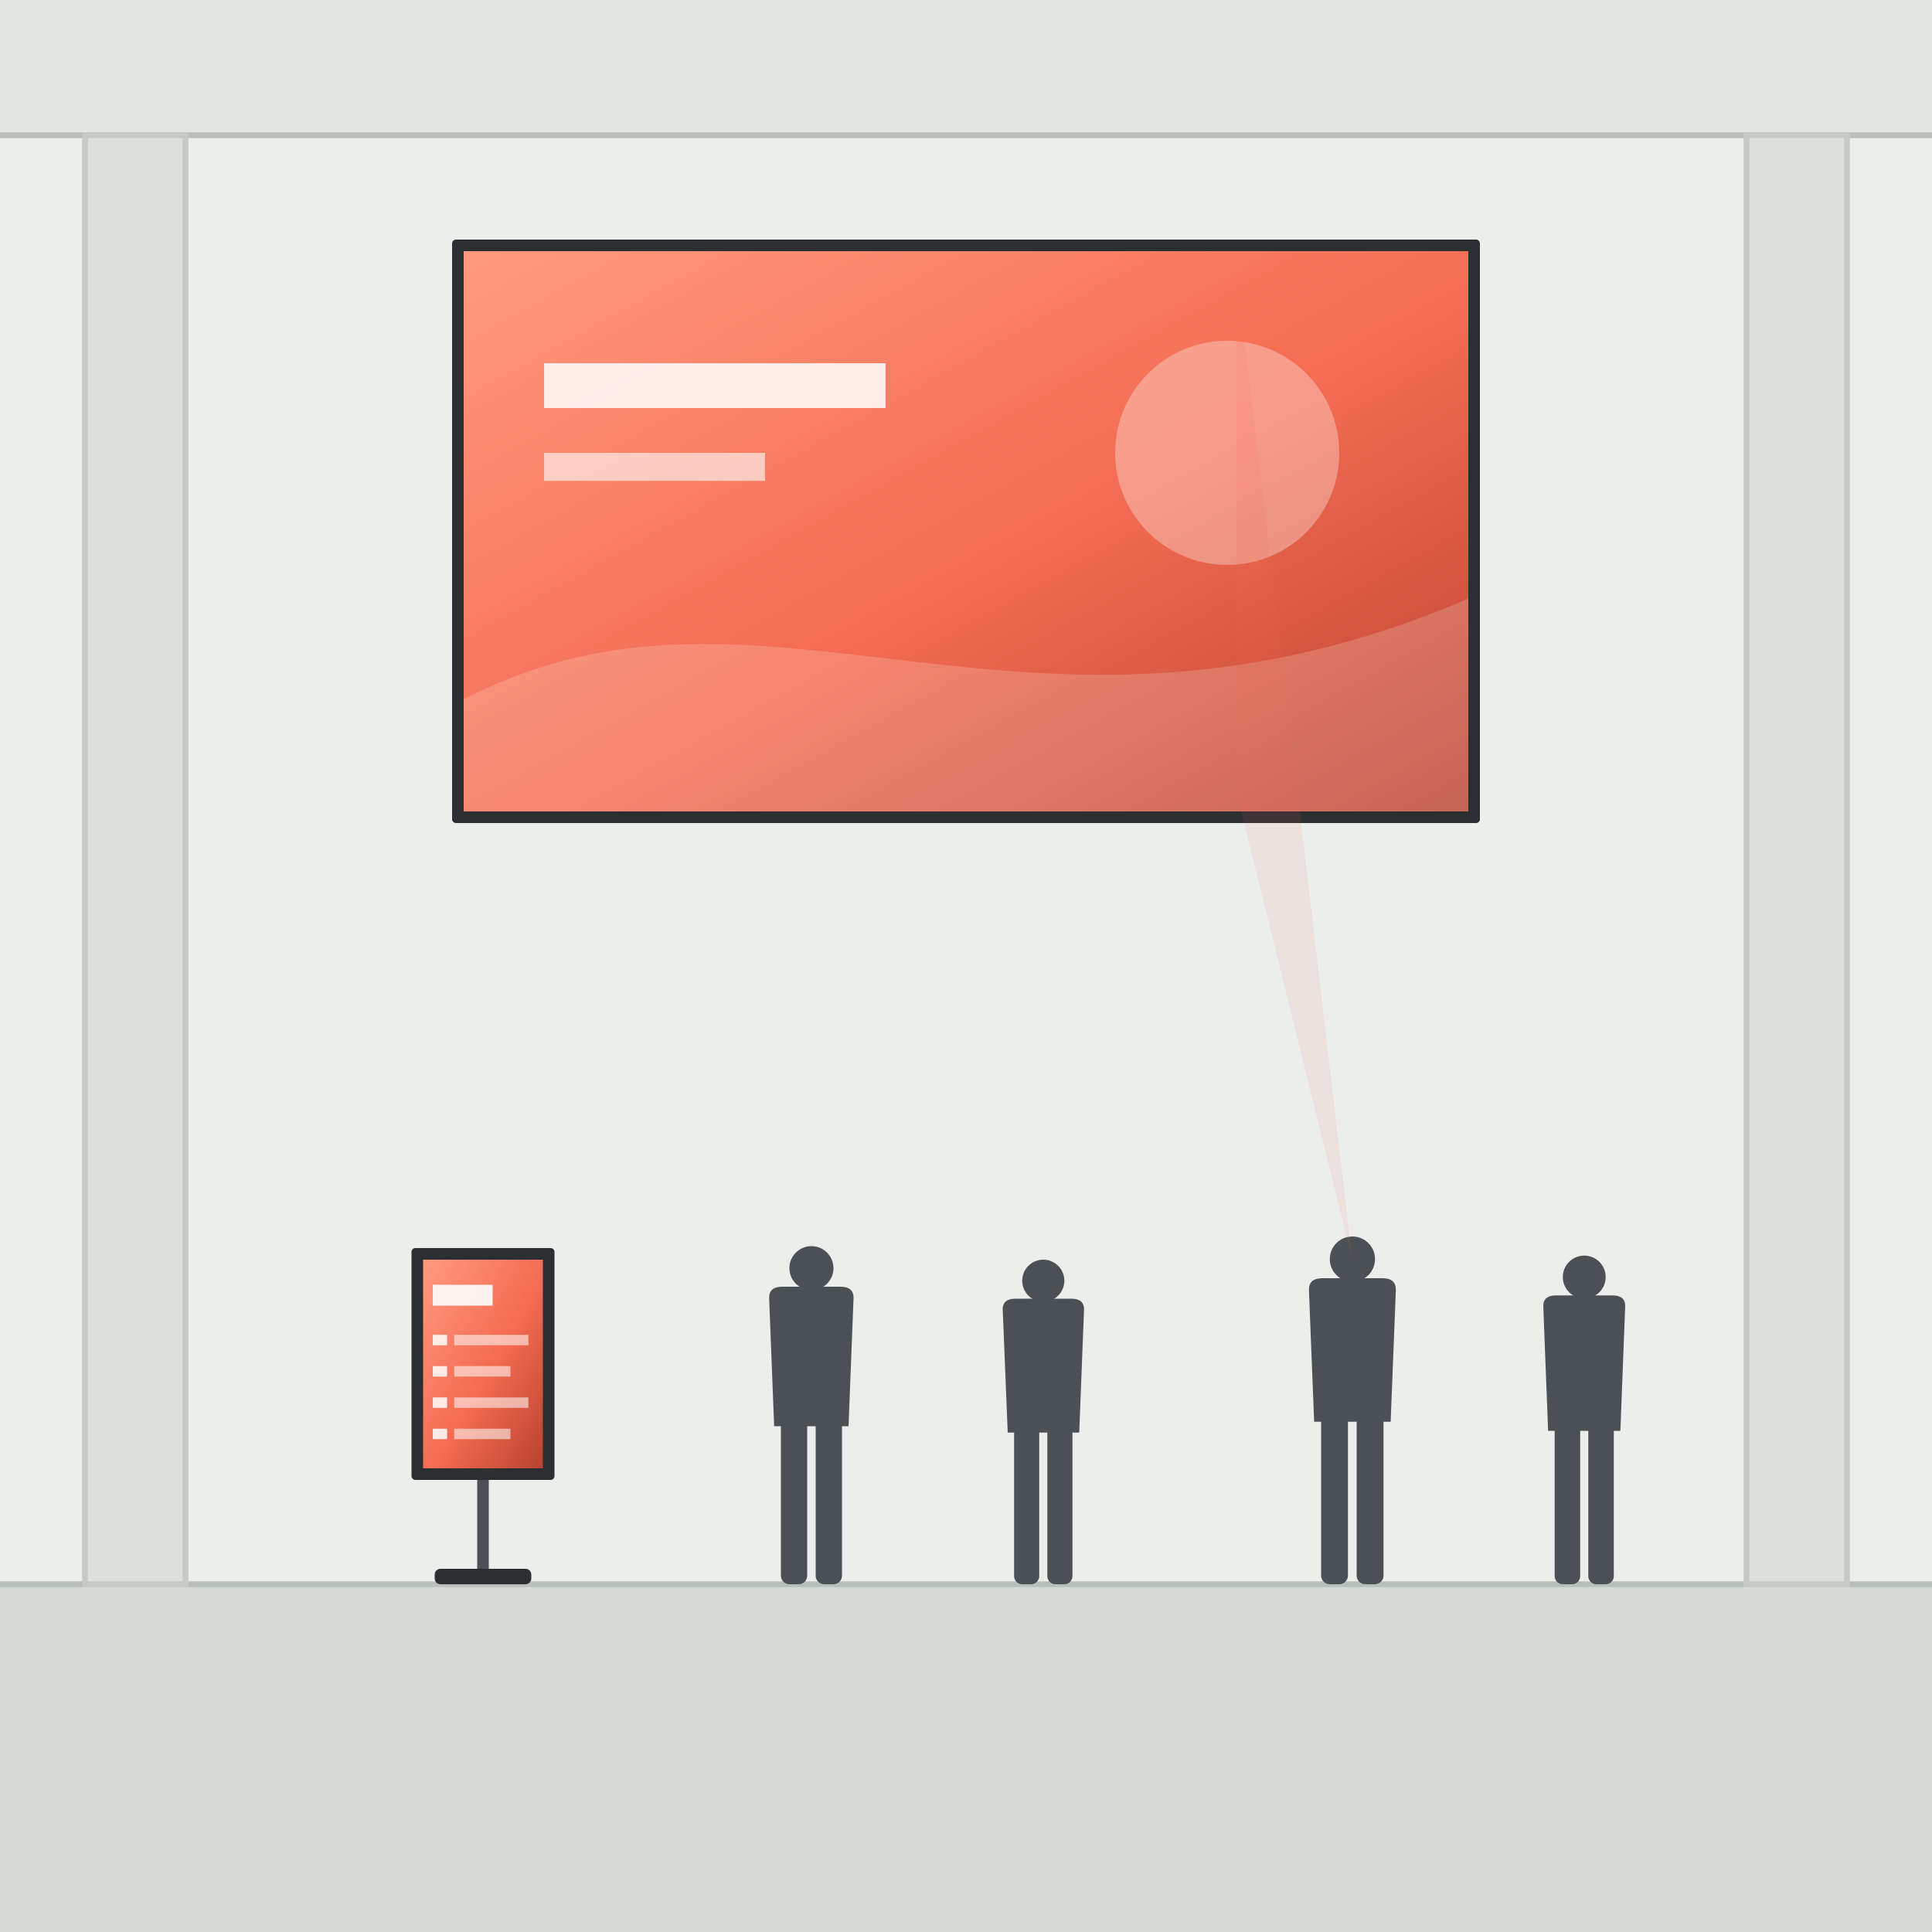
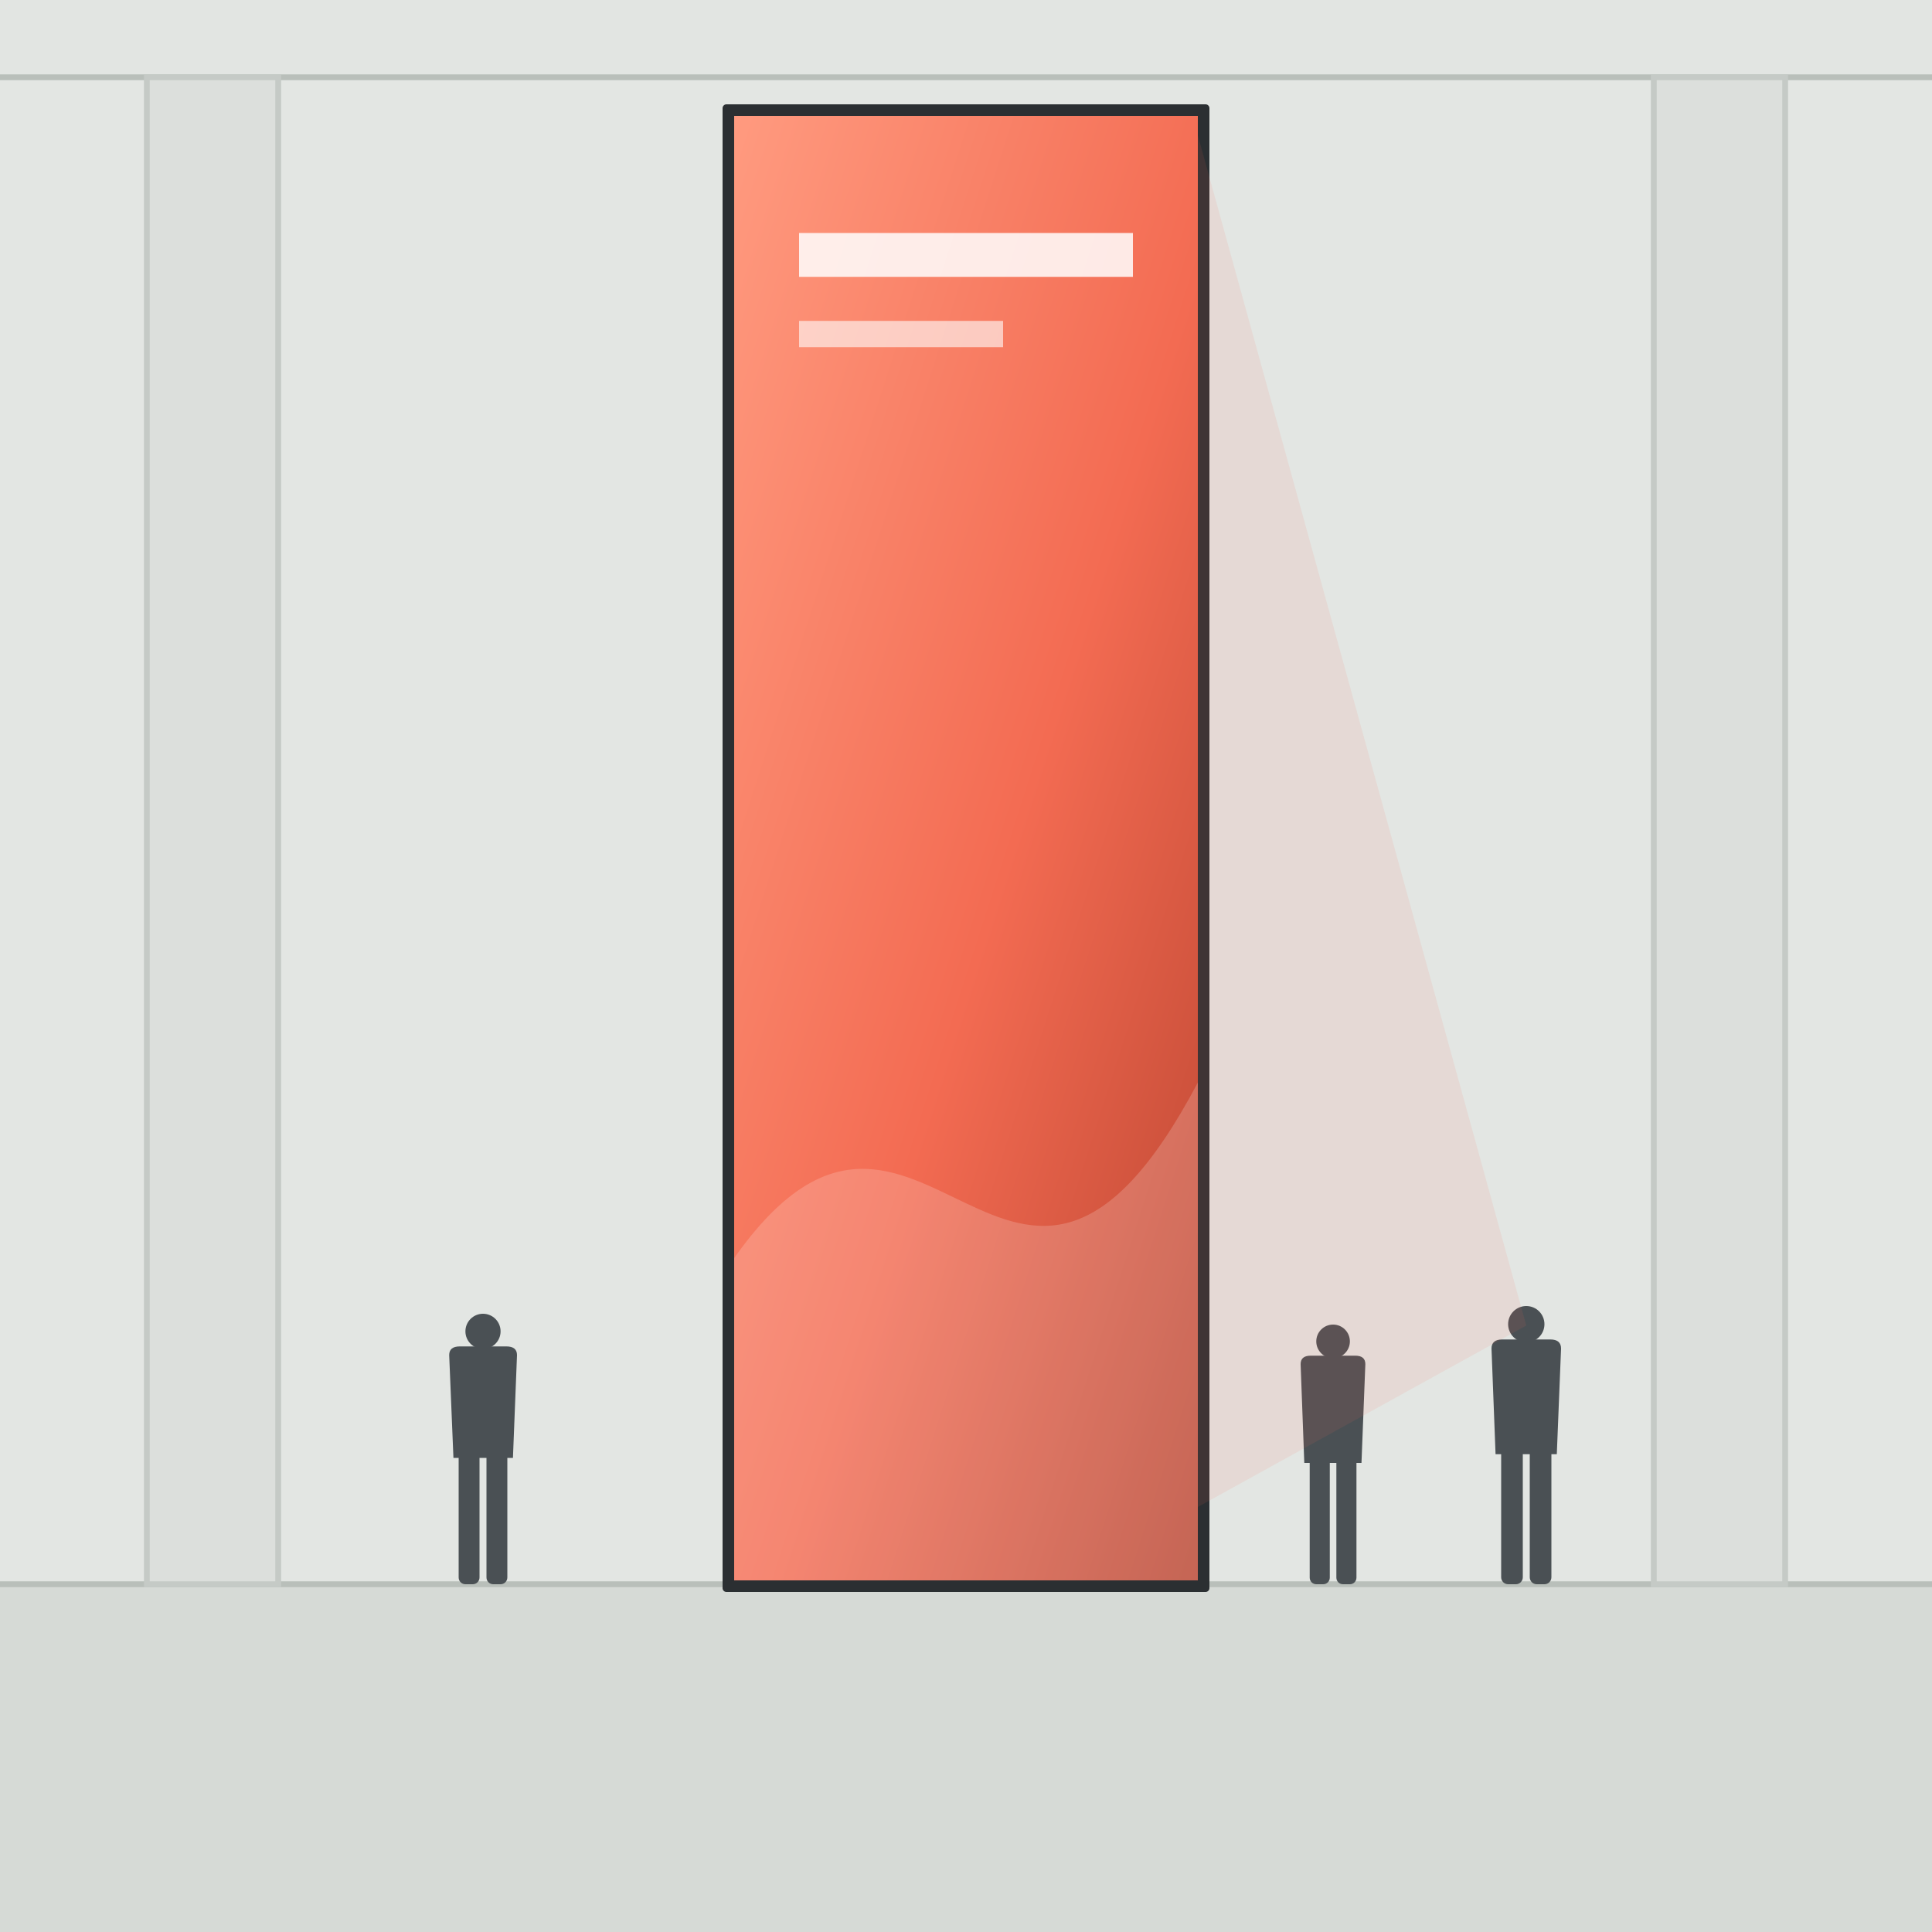
<svg xmlns="http://www.w3.org/2000/svg" viewBox="0 0 1000 1000" width="1000" height="1000">
  <defs>
    <linearGradient id="scr" x1="0" y1="0" x2="1" y2="1">
      <stop offset="0" stop-color="#ff9a7f" />
      <stop offset=".55" stop-color="#f36b52" />
      <stop offset="1" stop-color="#b8432f" />
    </linearGradient>
  </defs>
-   <rect width="1000" height="1000" fill="#eceeec" />
+   <rect width="1000" height="1000" fill="#e3e6e3" />
  <rect y="820" width="1000" height="180" fill="#d6dad6" />
  <line x1="0" y1="820" x2="1000" y2="820" stroke="#b9bfba" stroke-width="3" />
-   <rect width="1000" height="70" fill="#e2e5e2" />
-   <line x1="0" y1="70" x2="1000" y2="70" stroke="#b9bfba" stroke-width="3" />
-   <rect x="44" y="70" width="52" height="750" fill="#dcdfdc" stroke="#c5cac6" stroke-width="3" />
-   <rect x="904" y="70" width="52" height="750" fill="#dcdfdc" stroke="#c5cac6" stroke-width="3" />
-   <rect x="234.0" y="124.0" width="532.0" height="302.0" rx="2" fill="#2b2f32" />
-   <rect x="240.0" y="130.0" width="520.0" height="290.0" fill="url(#scr)" />
-   <circle cx="635.2" cy="234.4" r="58.0" fill="#fff" fill-opacity=".32" />
-   <path d="M240.0 362.0 C396.0 280.8 531.2 408.4 760.0 309.8 V420.0 H240.0z" fill="#fff" fill-opacity=".18" />
-   <rect x="281.6" y="188.0" width="176.8" height="23.2" fill="#fff" fill-opacity=".85" />
-   <rect x="281.6" y="234.4" width="114.4" height="14.5" fill="#fff" fill-opacity=".6" />
-   <rect x="247.0" y="760.0" width="6.0" height="60.0" fill="#4a5054" />
-   <rect x="225.0" y="812.0" width="50.0" height="8" rx="3" fill="#2b2f32" />
-   <rect x="213.0" y="646.0" width="74.0" height="120.0" rx="2" fill="#2b2f32" />
-   <rect x="219.0" y="652.0" width="62.0" height="108.0" fill="url(#scr)" />
-   <rect x="224.0" y="665.0" width="31.0" height="10.8" fill="#fff" fill-opacity="0.9" />
-   <rect x="224.0" y="690.9" width="7.4" height="5.4" fill="#fff" fill-opacity="0.85" />
-   <rect x="235.1" y="690.9" width="38.4" height="5.4" fill="#fff" fill-opacity="0.55" />
-   <rect x="224.0" y="707.1" width="7.4" height="5.4" fill="#fff" fill-opacity="0.85" />
-   <rect x="235.1" y="707.1" width="29.1" height="5.4" fill="#fff" fill-opacity="0.55" />
-   <rect x="224.0" y="723.3" width="7.4" height="5.4" fill="#fff" fill-opacity="0.85" />
-   <rect x="235.1" y="723.3" width="38.4" height="5.4" fill="#fff" fill-opacity="0.55" />
-   <rect x="224.0" y="739.5" width="7.4" height="5.4" fill="#fff" fill-opacity="0.85" />
-   <rect x="235.1" y="739.5" width="29.1" height="5.4" fill="#fff" fill-opacity="0.55" />
+   <rect x="0" y="0" width="1000" height="40" fill="#e2e5e2" />
+   <line x1="0" y1="40" x2="1000" y2="40" stroke="#b9bfba" stroke-width="3" />
+   <rect x="76" y="40" width="68" height="780" fill="#dcdfdc" stroke="#c5cac6" stroke-width="3" />
+   <rect x="856" y="40" width="68" height="780" fill="#dcdfdc" stroke="#c5cac6" stroke-width="3" />
+   <rect x="374.0" y="54.0" width="252.0" height="770.0" rx="2" fill="#2b2f32" />
+   <rect x="380.0" y="60.0" width="240.0" height="758.0" fill="url(#scr)" />
+   <rect x="413.6" y="120.6" width="172.8" height="22.7" fill="#fff" fill-opacity="0.85" />
+   <rect x="413.6" y="166.1" width="105.6" height="13.6" fill="#fff" fill-opacity="0.6" />
+   <path d="M380.0 651.2 C476.0 514.8 524.0 742.2 620.0 560.3 V818.0 H380.0z" fill="#fff" fill-opacity="0.18" />
  <g fill="#4a5054">
-     <circle cx="420.0" cy="656.4" r="11.4" />
-     <path d="M398.1 671.7 q0 -5.7 6.8 -5.7 h30.1 q6.8 0 6.8 5.7 l-2.6 66.5 h-38.5z" />
-     <rect x="404.2" y="733.0" width="13.6" height="87.0" rx="4.4" />
-     <rect x="422.2" y="733.0" width="13.6" height="87.0" rx="4.4" />
+     <circle cx="250.0" cy="689.1" r="9.1" />
+     <path d="M232.5 701.4 q0 -4.5 5.5 -4.5 h24.1 q5.5 0 5.5 4.5 l-2.1 53.2 h-30.8z" />
+     <rect x="237.4" y="750.4" width="10.8" height="69.6" rx="3.5" />
+     <rect x="251.8" y="750.4" width="10.8" height="69.6" rx="3.5" />
  </g>
  <g fill="#4a5054">
-     <circle cx="540.0" cy="662.9" r="10.9" />
-     <path d="M519.0 677.7 q0 -5.5 6.6 -5.5 h28.9 q6.6 0 6.6 5.5 l-2.5 63.8 h-37.0z" />
-     <rect x="524.9" y="736.5" width="13.0" height="83.5" rx="4.2" />
-     <rect x="542.1" y="736.5" width="13.0" height="83.5" rx="4.2" />
+     <circle cx="690.0" cy="694.3" r="8.7" />
+     <path d="M673.2 706.1 q0 -4.4 5.2 -4.4 h23.1 q5.2 0 5.2 4.4 l-2.0 51.1 h-29.6z" />
+     <rect x="677.9" y="753.2" width="10.4" height="66.8" rx="3.4" />
+     <rect x="691.7" y="753.2" width="10.4" height="66.8" rx="3.4" />
  </g>
  <g fill="#4a5054">
-     <circle cx="700.0" cy="651.7" r="11.7" />
-     <path d="M677.5 667.5 q0 -5.9 7.0 -5.9 h31.0 q7.0 0 7.0 5.9 l-2.7 68.4 h-39.6z" />
-     <rect x="683.8" y="730.5" width="13.9" height="89.5" rx="4.5" />
-     <rect x="702.2" y="730.5" width="13.9" height="89.5" rx="4.5" />
+     <circle cx="790.0" cy="685.4" r="9.4" />
+     <path d="M772.0 698.0 q0 -4.7 5.6 -4.7 h24.8 q5.6 0 5.6 4.7 l-2.2 54.7 h-31.7z" />
+     <rect x="777.0" y="748.4" width="11.2" height="71.6" rx="3.6" />
+     <rect x="791.8" y="748.4" width="11.2" height="71.6" rx="3.6" />
  </g>
-   <g fill="#4a5054">
-     <circle cx="820.0" cy="661.0" r="11.1" />
-     <path d="M798.8 676.0 q0 -5.5 6.6 -5.5 h29.2 q6.6 0 6.6 5.5 l-2.5 64.6 h-37.4z" />
-     <rect x="804.7" y="735.5" width="13.2" height="84.5" rx="4.2" />
-     <rect x="822.1" y="735.5" width="13.2" height="84.5" rx="4.2" />
-   </g>
-   <path d="M700.0 652.6 L640.0 140.0 L640.0 410.0z" fill="#f36b52" fill-opacity="0.1" />
+   <path d="M790.0 686.1 L620.0 780.0 L620.0 70.0z" fill="#f36b52" fill-opacity="0.1" />
</svg>
